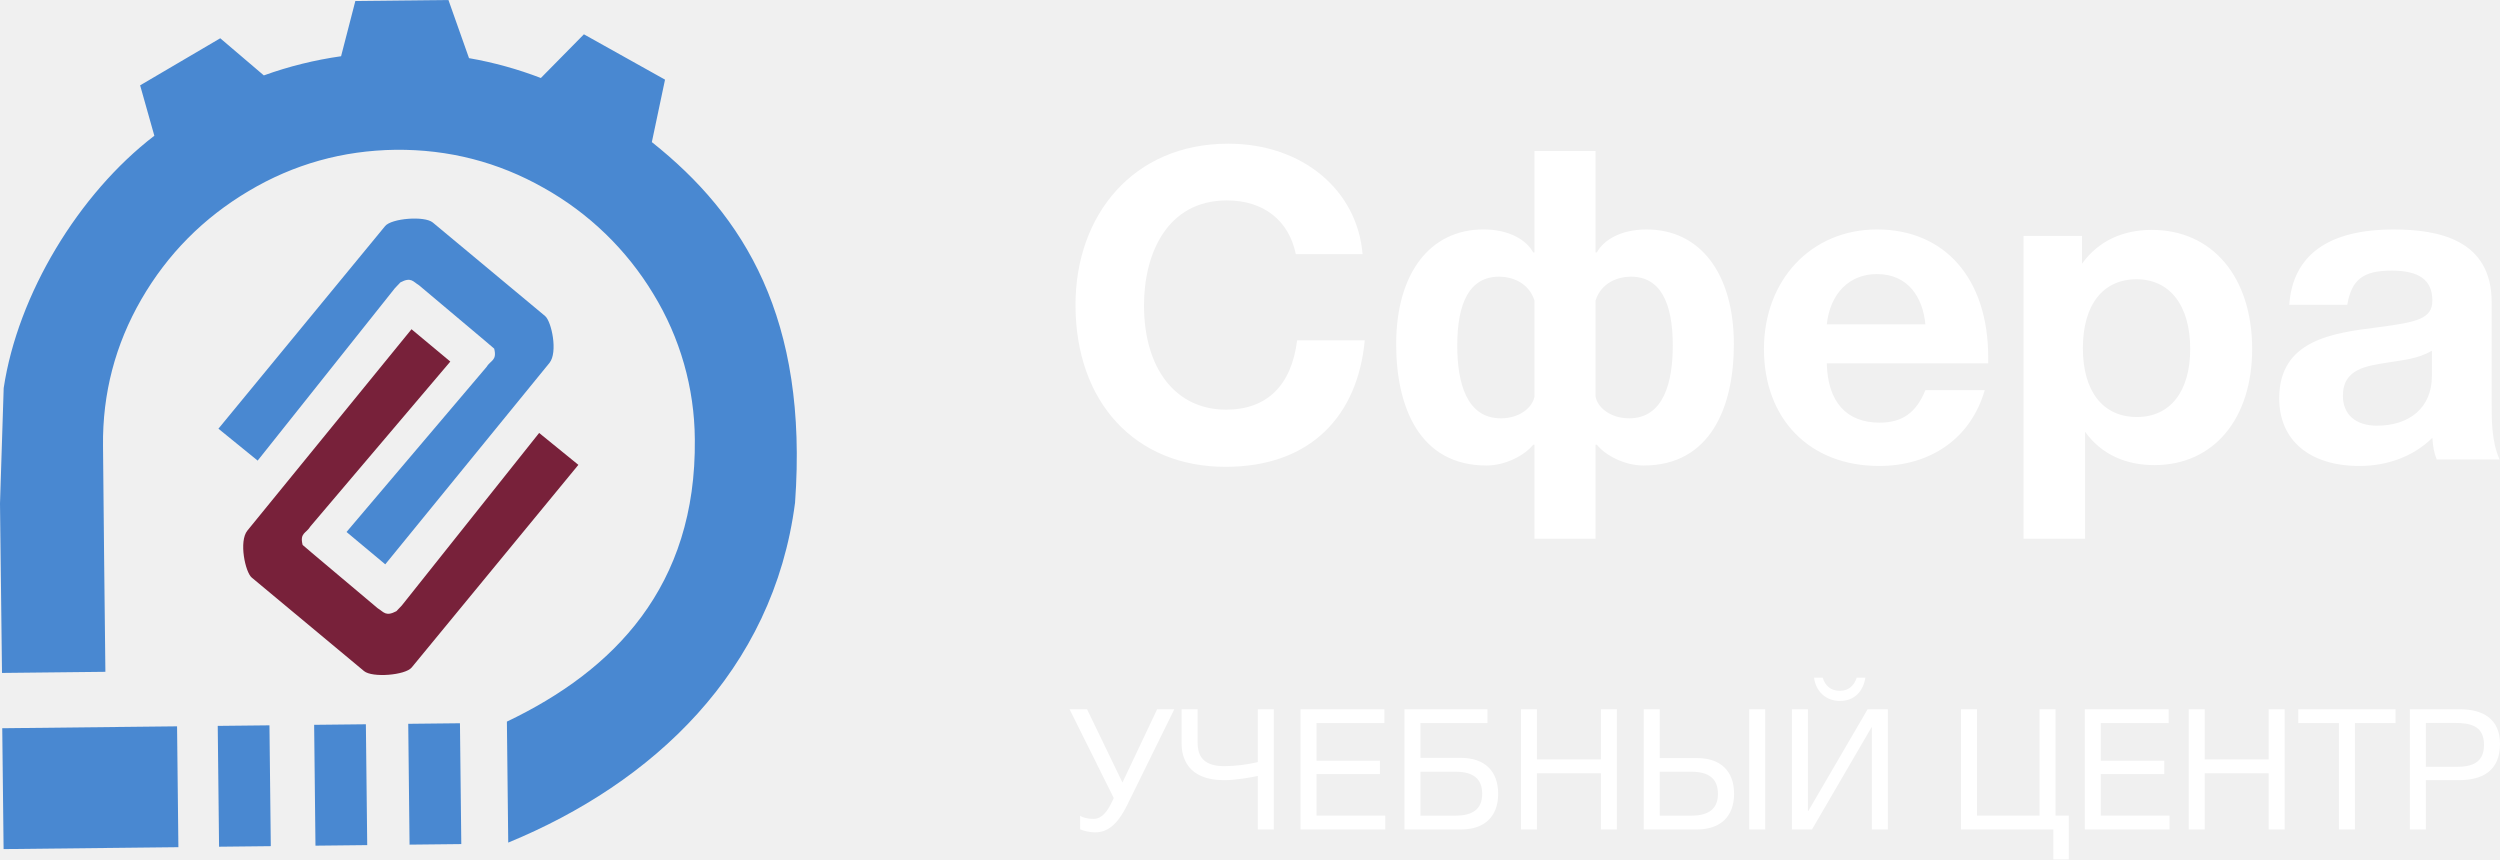
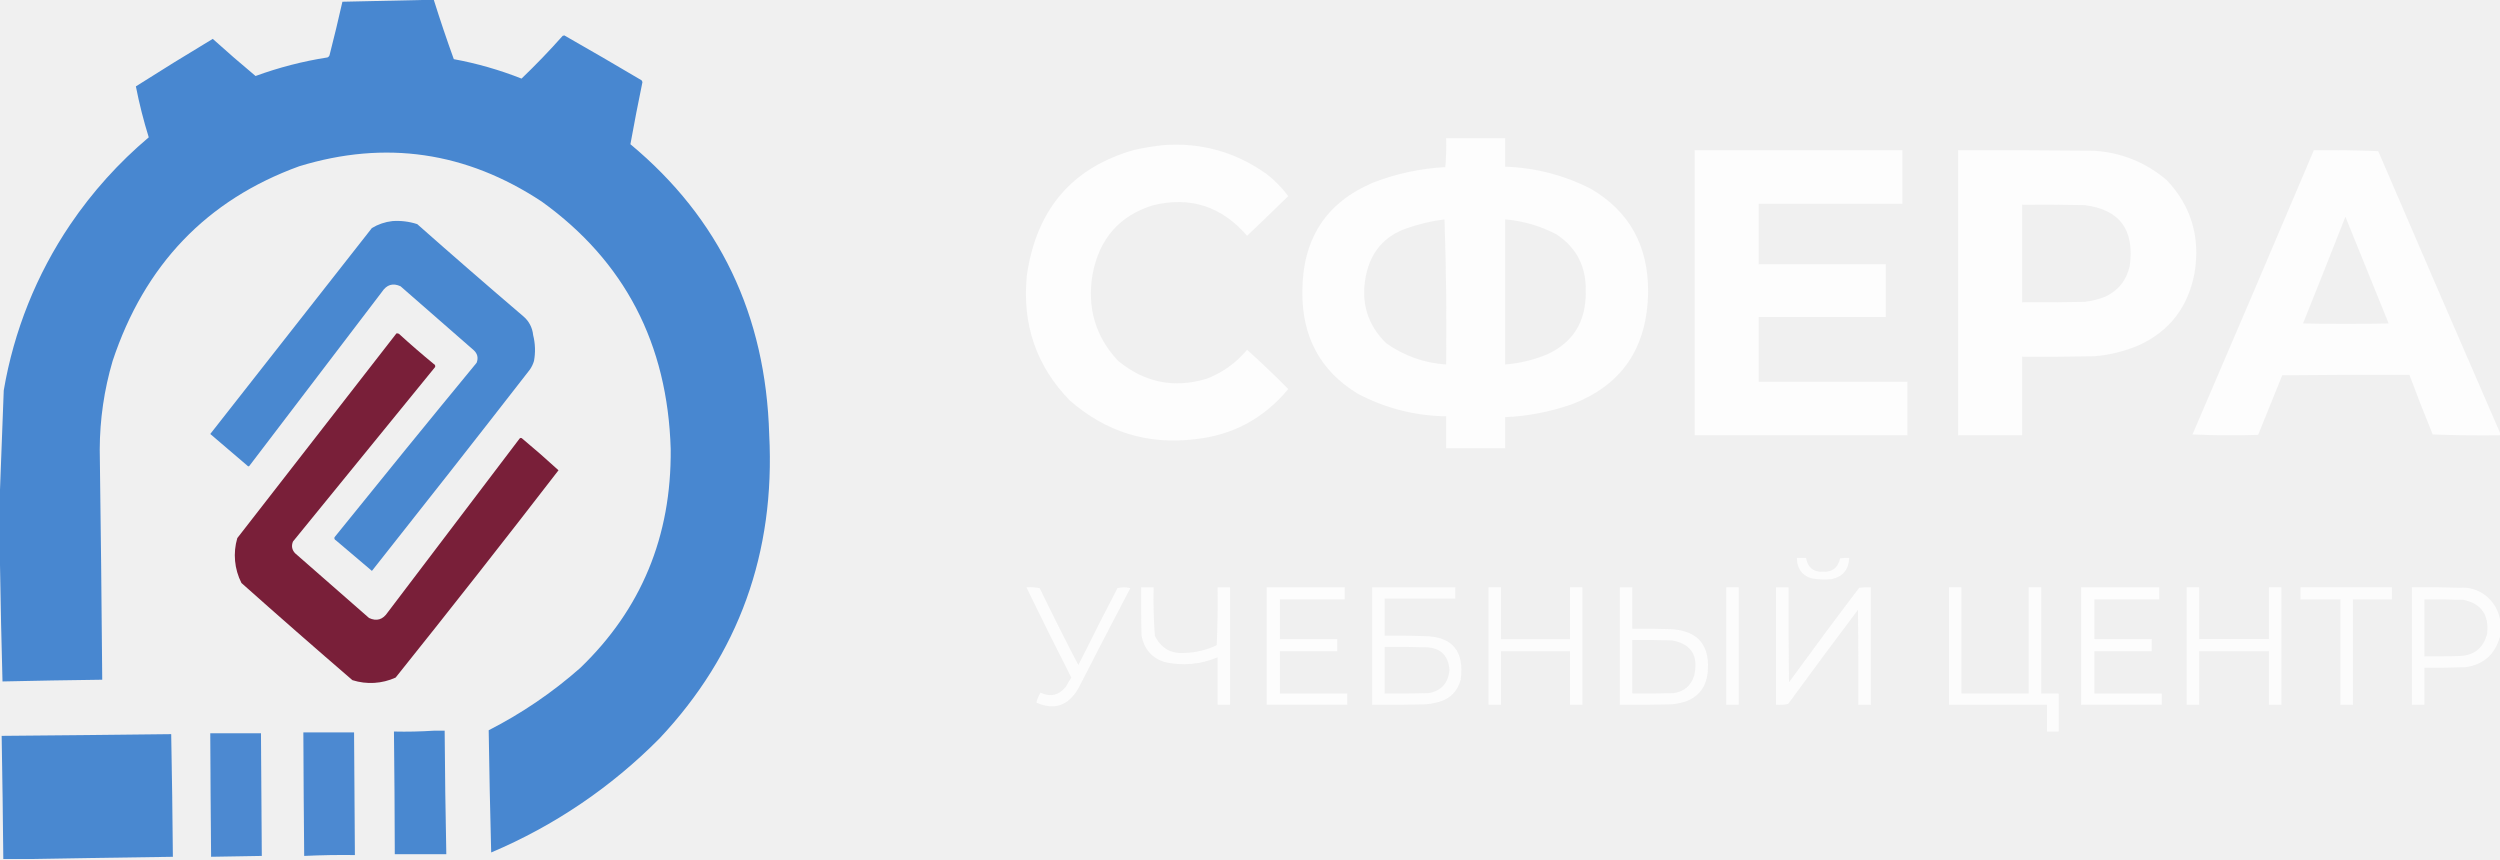
<svg xmlns="http://www.w3.org/2000/svg" width="160" height="55" fill="none" viewBox="0 0 160 55">
-   <g clip-path="url(#cmclip0_2311_2449)">
-     <path fill-rule="evenodd" clip-rule="evenodd" d="M27.698 14.24l7.187 5.985c.412.343.835 2.322.278 3.005L24.657 36.117l-2.48-2.07 8.95-10.548c.267-.45.698-.41.5-1.187l-.605-.517-4.199-3.533c-.39-.236-.505-.554-1.196-.19l-.35.367-8.787 11.04-2.511-2.042 10.67-12.97c.407-.494 2.52-.666 3.048-.227z" fill="#4988D1" />
-     <path fill-rule="evenodd" clip-rule="evenodd" d="M23.297 42.948l-7.187-5.984c-.412-.344-.835-2.322-.278-3.005l10.505-12.888 2.482 2.07-8.952 10.548c-.266.45-.698.41-.499 1.187l.605.517 4.198 3.534c.39.236.506.554 1.197.19l.35-.368 8.787-11.04 2.511 2.042-10.67 12.97c-.408.495-2.52.667-3.049.227z" fill="#78213A" />
-     <path d="M87.345 21.782h-4.329c-.363 2.884-1.926 4.436-4.55 4.436-3.212 0-5.25-2.606-5.25-6.681 0-3.3 1.48-6.71 5.305-6.71 2.346 0 3.965 1.276 4.412 3.438h4.272c-.335-4.075-3.826-7.069-8.6-7.069-6.087 0-9.773 4.575-9.773 10.313 0 6.238 3.825 10.368 9.605 10.368 5.445 0 8.46-3.271 8.907-8.095zm23.622.25c0-4.519-2.15-7.347-5.585-7.347-1.675 0-2.764.694-3.183 1.47h-.083V9.666h-3.91v6.487h-.083c-.42-.775-1.508-1.469-3.184-1.469-3.434 0-5.584 2.828-5.584 7.347 0 3.992 1.48 7.762 5.78 7.762 1.2 0 2.429-.637 2.988-1.33h.083v6.016h3.91v-6.016h.083c.558.693 1.787 1.33 2.988 1.33 4.3 0 5.78-3.77 5.78-7.762zm-3.909.083c0 2.357-.587 4.657-2.793 4.657-1.172 0-2.01-.665-2.149-1.386v-6.154c.362-1.137 1.423-1.525 2.261-1.525 1.871 0 2.681 1.636 2.681 4.408zm-8.852 3.271c-.14.721-.977 1.387-2.15 1.387-2.206 0-2.792-2.301-2.792-4.658 0-2.772.81-4.408 2.68-4.408.838 0 1.9.388 2.262 1.525v6.154zm28.816-.416h-3.797c-.587 1.442-1.48 2.08-2.932 2.08-2.123 0-3.323-1.331-3.379-3.798h10.331v-.388c0-5.018-2.764-8.179-7.12-8.179-4.188 0-7.232 3.216-7.232 7.652 0 4.49 2.932 7.485 7.372 7.485 3.267 0 5.863-1.746 6.757-4.852zm-3.797-4.213h-6.311c.223-1.996 1.452-3.216 3.211-3.216 1.983 0 2.932 1.47 3.1 3.216zm10.023-5.656h-3.741V34.48h3.937v-6.848c1.061 1.47 2.625 2.135 4.44 2.135 3.769 0 6.254-2.939 6.254-7.43 0-4.602-2.54-7.624-6.422-7.624-1.843 0-3.406.694-4.468 2.162v-1.774zm3.491 2.772c2.122 0 3.434 1.664 3.434 4.464 0 2.717-1.284 4.352-3.406 4.352-2.178 0-3.463-1.635-3.463-4.407 0-2.773 1.285-4.409 3.435-4.409zm23.231 11.533c-.531-1.22-.503-2.578-.503-3.881v-6.182c0-3.992-3.378-4.657-6.282-4.657-4.16 0-6.45 1.635-6.673 4.823h3.713c.279-1.636 1.033-2.19 2.848-2.19 1.759 0 2.597.61 2.597 1.913 0 1.164-.949 1.386-3.518 1.719-2.848.36-6.283.804-6.283 4.546 0 2.69 1.955 4.325 5.138 4.325 1.731 0 3.434-.582 4.663-1.802.056.638.084.86.279 1.386h4.021zm-4.328-6.958v1.608c0 2.051-1.452 3.188-3.518 3.188-1.369 0-2.178-.721-2.178-1.913 0-1.746 1.535-1.913 2.904-2.134 1.005-.167 1.871-.222 2.792-.749zM71.281 51.077l-.13.27c-.262.54-.61 1.06-1.154 1.06-.48 0-.73-.11-.87-.195v.864c.216.097.609.194.957.194.762 0 1.404-.432 2.057-1.75l3.015-6.128h-1.099l-2.22 4.69-2.265-4.69h-1.12l2.83 5.685zm10.244 2.01v-7.695H80.5v3.383a9.783 9.783 0 01-2.155.26c-1.557 0-1.698-.909-1.698-1.536v-2.107h-1.024v2.194c0 .854.349 2.345 2.722 2.345.74 0 1.775-.184 2.155-.27v3.426h1.024zm7.075-7.695h-5.366v7.695h5.421V52.2h-4.398v-2.66h4.06v-.853h-4.06v-2.41H88.6v-.886zm2.308 3.112v-2.226h4.289v-.886h-5.312v7.695h3.614c1.513 0 2.384-.833 2.384-2.28 0-1.46-.86-2.303-2.384-2.303h-2.591zm3.952 2.302c0 .94-.567 1.395-1.698 1.395h-2.254v-2.81h2.254c1.142 0 1.698.465 1.698 1.415zm8.621-5.414h-1.023v3.21h-4.093v-3.21h-1.023v7.695h1.023v-3.6h4.093v3.6h1.023v-7.695zm8.469 0v7.695h1.024v-7.695h-1.024zm-.969 5.414c0-1.459-.859-2.29-2.384-2.29h-2.373v-3.124h-1.023v7.695h3.396c1.514 0 2.384-.833 2.384-2.28zm-1.033 0c0 .94-.567 1.395-1.699 1.395h-2.025v-2.81h2.025c1.143 0 1.699.465 1.699 1.415zm9.438-7.436h-.556c-.174.52-.522.843-1.088.843-.555 0-.937-.324-1.089-.843h-.555c.109.865.751 1.492 1.654 1.492.947 0 1.492-.627 1.634-1.492zm-4.703 9.717h1.284l3.81-6.54h.022v6.54h1.023v-7.695h-1.295l-3.799 6.517h-.022v-6.517h-1.023v7.695zM131.414 55h.991v-2.8h-.849v-6.808h-1.024V52.2h-4.005v-6.808h-1.024v7.695h5.911V55zm7.381-9.608h-5.367v7.695h5.421V52.2h-4.398v-2.658h4.061v-.854h-4.061v-2.41h4.344v-.886zm7.424 0h-1.024v3.21h-4.093v-3.21h-1.023v7.695h1.023v-3.6h4.093v3.6h1.024v-7.695zm7.097 0h-6.226v.886h2.602v6.809h1.023v-6.81h2.601v-.885zm.915 0v7.695h1.023V49.93h2.101c1.513 0 2.645-.584 2.645-2.324 0-1.6-1.099-2.215-2.58-2.215h-3.189zm1.023.875h1.829c1.012 0 1.894.173 1.894 1.405 0 1.135-.762 1.405-1.753 1.405h-1.97v-2.81z" fill="#fff" />
-     <path fill-rule="evenodd" clip-rule="evenodd" d="M32.441 46.183l.086 7.743c9.23-3.798 16.966-10.965 18.357-21.76.846-11.755-3.23-18.365-9.166-23.071l.844-3.998-5.192-2.901-2.755 2.796a24.644 24.644 0 00-4.598-1.271L28.7 0l-5.958.064-.913 3.535c-1.698.241-3.346.65-4.943 1.227l-2.79-2.377-5.128 3.013.91 3.225C5.02 12.414 1.136 18.85.236 24.838L0 32.234c.048 4.15.122 10.677.128 10.834l6.617-.072c-.016-.313-.149-14.146-.152-14.47-.037-3.335.779-6.469 2.451-9.364 1.677-2.902 3.968-5.213 6.87-6.936 2.88-1.716 6.02-2.595 9.41-2.64 3.389-.03 6.548.781 9.466 2.434a19.05 19.05 0 017.02 6.785 18.042 18.042 0 012.659 9.309c.104 9.418-5.172 14.797-12.028 18.069zm-2.918 7.838l-.086-7.733-3.31.036.085 7.733 3.31-.036zm-6.021.066l-.086-7.734-3.311.036.085 7.734 3.312-.036zm-6.171.067l-.086-7.733-3.31.036.085 7.733 3.311-.036zm-5.913.066L.23 54.342l-.086-7.735 11.188-.122.085 7.735z" fill="#4988D1" />
+   <g clip-path="url(#cpclip0_526_5453)">
+     <mask id="cpa" style="mask-type:luminance" maskUnits="userSpaceOnUse" x="0" y="0" width="160" height="55">
+       <path d="M160 0H0v55h160V0z" fill="#fff" />
+     </mask>
+     <g mask="url(#cpa)" fill-rule="evenodd" clip-rule="evenodd">
+       <path d="M26.968 0h.798a94.386 94.386 0 001.277 3.786c1.48.272 2.93.688 4.335 1.244a47.277 47.277 0 002.633-2.736l.106-.028c1.655.943 3.304 1.901 4.947 2.875l.053.11a157.181 157.181 0 00-.771 3.98c5.703 4.742 8.664 10.933 8.883 18.573.394 7.577-1.946 14.063-7.021 19.457a33.505 33.505 0 01-10.772 7.297c-.069-2.61-.122-5.218-.16-7.822a28.28 28.28 0 005.852-3.98c3.915-3.763 5.848-8.434 5.797-14.012-.198-6.744-2.947-12.023-8.244-15.837-4.84-3.199-10.017-3.954-15.532-2.266-5.918 2.152-9.899 6.307-11.942 12.464a20.248 20.248 0 00-.824 5.666c.068 4.91.12 9.821.16 14.731-2.13.026-4.258.063-6.383.111A616.743 616.743 0 010 36.151v-4.81c.085-2.109.165-4.228.24-6.356a27.037 27.037 0 014.255-10.613A27.394 27.394 0 019.52 8.789a31.28 31.28 0 01-.824-3.261 229.789 229.789 0 014.92-3.04c.9.812 1.813 1.604 2.74 2.376a24.181 24.181 0 014.6-1.188.244.244 0 00.133-.138c.292-1.139.567-2.281.825-3.427L26.968 0z" fill="#4887D0" />
+       <path opacity=".99" d="M92.553 8.844h3.777v1.824c1.901.06 3.769.541 5.478 1.41 2.463 1.441 3.687 3.643 3.671 6.605-.049 3.597-1.698 6.002-4.947 7.214a14.905 14.905 0 01-4.202.802v1.99h-3.777v-2.046a12.357 12.357 0 01-5.691-1.465c-2.363-1.455-3.533-3.62-3.511-6.495.002-3.386 1.509-5.717 4.521-6.992a14.877 14.877 0 014.628-.995c.052-.616.07-1.234.053-1.852zm-.106 5.196c.106 3.077.142 6.172.106 9.287a7.43 7.43 0 01-3.83-1.355c-1.213-1.183-1.647-2.63-1.303-4.339.313-1.507 1.174-2.511 2.58-3.012a11.83 11.83 0 012.447-.58zm3.883 0c1.15.096 2.27.424 3.297.968 1.285.853 1.905 2.079 1.862 3.675.016 1.912-.818 3.248-2.5 4.008-.85.35-1.747.564-2.66.636V14.04zM74.468 9.286c2.414-.174 4.612.443 6.596 1.852.52.402.985.877 1.383 1.41-.869.856-1.746 1.704-2.633 2.542-1.617-1.874-3.612-2.528-5.984-1.962-2.174.656-3.478 2.14-3.91 4.45-.35 2.128.19 3.961 1.622 5.5 1.696 1.406 3.593 1.793 5.692 1.16a6.296 6.296 0 002.58-1.851c.902.806 1.78 1.644 2.633 2.515-1.569 1.883-3.554 2.952-5.958 3.206-3.035.373-5.712-.456-8.032-2.488-2.135-2.196-3.048-4.859-2.74-7.987.609-4.238 2.904-6.919 6.89-8.043a17.66 17.66 0 011.86-.304zM108.458 9.618h13.297v3.427h-9.202v3.87h8.139v3.372h-8.139v4.145h9.522v3.427h-13.617V9.62zM125.319 9.618c2.89-.009 5.78 0 8.671.028 1.762.107 3.322.733 4.68 1.88 1.565 1.653 2.158 3.634 1.782 5.942-.41 2.176-1.589 3.715-3.537 4.615a8.993 8.993 0 01-2.925.719c-1.525.027-3.05.037-4.575.027v5.03h-4.096V9.62zm4.096 3.483c1.33-.01 2.66 0 3.989.027 2.25.273 3.216 1.572 2.899 3.897-.212.922-.735 1.576-1.569 1.963a5.03 5.03 0 01-1.33.331c-1.329.028-2.659.037-3.989.028V13.1zM160 27.694v.165c-1.437.019-2.873 0-4.308-.055a124.612 124.612 0 01-1.49-3.814c-2.712-.01-5.425 0-8.138.028l-1.543 3.814a53.288 53.288 0 01-4.202-.028c2.605-6.057 5.193-12.119 7.766-18.186 1.378-.018 2.752 0 4.123.056A4092.83 4092.83 0 00160 27.694zm-9.893-13.82c.926 2.27 1.847 4.545 2.766 6.827-1.827.037-3.653.037-5.479 0 .912-2.273 1.816-4.548 2.713-6.827z" fill="#FDFDFD" />
+       <path opacity=".99" d="M25.106 14.15c.539-.04 1.08.026 1.596.194a525.046 525.046 0 006.808 5.915c.347.296.567.723.612 1.188.136.542.155 1.108.053 1.658-.06.198-.15.385-.266.553-3.35 4.312-6.72 8.605-10.106 12.88l-2.314-1.963a.143.143 0 01-.079-.08.153.153 0 010-.113c3.012-3.738 6.043-7.46 9.095-11.166.118-.312.056-.58-.186-.802l-4.681-4.09c-.489-.23-.888-.11-1.197.36L15.957 29.82a.065.065 0 01-.083.02.068.068 0 01-.023-.02l-2.394-2.045 10.346-13.183c.4-.24.844-.39 1.303-.442z" fill="#4887D0" />
+       <path d="M25.372 21.337a.258.258 0 01.16.027c.729.666 1.473 1.31 2.234 1.935a.141.141 0 01.078.08.154.154 0 01.002.114L18.75 34.658c-.113.28-.068.529.133.747l4.734 4.145c.488.23.887.11 1.197-.359l8.43-11.11a.108.108 0 01.074-.052.103.103 0 01.086.024 64.815 64.815 0 012.34 2.045A914.047 914.047 0 0125.32 43.365a3.85 3.85 0 01-2.766.165 569.47 569.47 0 01-7.101-6.218 3.904 3.904 0 01-.266-2.874l10.186-13.101z" fill="#791F39" />
+       <path opacity=".93" d="M115 35.708h.585c.112.617.475.912 1.091.885.595.025.959-.26 1.09-.857.194-.027.39-.037.585-.028-.036.745-.408 1.197-1.117 1.355-.444.048-.891.03-1.33-.056-.598-.207-.899-.64-.904-1.299z" fill="#FDFDFD" />
+       <path opacity=".94" d="M65.691 37.588c.285-.018.571 0 .852.055a155.395 155.395 0 002.473 4.92c.82-1.65 1.653-3.29 2.5-4.92.27-.072.554-.072.824 0a684.602 684.602 0 00-3.324 6.412c-.652 1.117-1.547 1.42-2.686.912.05-.227.14-.442.266-.636.636.299 1.177.17 1.622-.386.108-.198.224-.392.346-.58a290.364 290.364 0 01-2.873-5.777zM73.032 37.588h.798a31.652 31.652 0 00.08 3.095c.385.796 1.014 1.164 1.888 1.106a5.053 5.053 0 002.074-.498 64.59 64.59 0 00.053-3.703h.798v7.517h-.798v-3.04a5.526 5.526 0 01-3.404.304c-.806-.265-1.293-.827-1.463-1.686-.026-1.032-.035-2.063-.026-3.095z" fill="#FDFDFD" />
+       <path opacity=".97" d="M81.064 37.588h5v.774h-4.149v2.542h3.67v.774h-3.67v2.709h4.308v.718h-5.159v-7.517z" fill="#FDFDFD" />
+       <path opacity=".94" d="M87.82 37.588h5.319v.718h-4.522v2.377c.851-.009 1.702 0 2.553.028 1.789.034 2.56.964 2.314 2.791-.202.727-.655 1.197-1.356 1.41-.296.084-.599.14-.904.166-1.135.027-2.27.037-3.405.027v-7.517zm.797 3.814c.922-.01 1.844 0 2.766.028.865.078 1.326.567 1.383 1.464-.086.836-.53 1.325-1.33 1.465-.939.028-1.879.037-2.819.028v-2.985z" fill="#FDFDFD" />
+       <path opacity=".93" d="M95.266 37.588h.798v3.316h4.415v-3.316h.798v7.517h-.798v-3.427h-4.415v3.428h-.798v-7.518z" fill="#FDFDFD" />
+       <path opacity=".94" d="M103.67 37.588h.798v2.653c.851-.01 1.702 0 2.553.028 1.703.134 2.456 1.083 2.261 2.846-.109.846-.544 1.427-1.303 1.742a3.996 3.996 0 01-1.011.22 98.25 98.25 0 01-3.298.029v-7.518zm.798 3.372c.851-.01 1.702 0 2.553.027 1.222.226 1.692.972 1.41 2.24-.206.655-.64 1.033-1.303 1.132-.887.028-1.773.037-2.66.028V40.96z" fill="#FDFDFD" />
+       <path opacity=".93" d="M110.479 37.588h.797v7.517h-.797v-7.517z" fill="#FDFDFD" />
+       <path opacity=".94" d="M113.67 37.588h.798c-.009 2.027 0 4.054.027 6.08a368.642 368.642 0 014.495-6.052c.247-.028.496-.037.744-.028v7.518h-.798c.009-2.027.001-4.054-.026-6.08a565.686 565.686 0 00-4.468 6.024 2.839 2.839 0 01-.772.056v-7.518z" fill="#FDFDFD" />
+       <path opacity=".96" d="M124.734 37.588h.798v6.799h4.308v-6.8h.798v6.8h1.117v2.432h-.745v-1.714h-6.276v-7.517z" fill="#FDFDFD" />
+       <path opacity=".97" d="M133.191 37.588h5v.774h-4.149v2.542h3.671v.774h-3.671v2.709h4.309v.718h-5.16v-7.517z" fill="#FDFDFD" />
+       <path opacity=".95" d="M139.947 37.588h.798v3.316h4.468v-3.316h.798v7.517h-.798v-3.427h-4.468v3.428h-.798v-7.518z" fill="#FDFDFD" />
+       <path opacity=".93" d="M147.234 37.588h5.851v.774h-2.5v6.743h-.798v-6.743h-2.553v-.774z" fill="#FDFDFD" />
+       <path opacity=".95" d="M160 39.633v1.106c-.325 1.157-1.07 1.81-2.234 1.962-.869.028-1.737.037-2.606.028v2.377h-.798v-7.518c1.028-.01 2.057 0 3.085.028a2.36 2.36 0 011.643.507c.47.372.794.909.91 1.51zm-4.84-1.271c.833-.01 1.667 0 2.5.027 1.148.24 1.653.968 1.516 2.184-.246.898-.822 1.367-1.729 1.41-.762.027-1.525.036-2.287.027v-3.648z" fill="#FDFDFD" />
+       <path opacity=".99" d="M27.766 46.764h.692c.017 2.636.053 5.271.106 7.904h-3.298a824.847 824.847 0 00-.053-7.85c.86.02 1.711 0 2.553-.054z" fill="#4887D0" />
+       <path opacity=".98" d="M19.415 46.874h3.245l.053 7.85a53.503 53.503 0 00-3.245.055 1277.4 1277.4 0 01-.053-7.905zM13.457 46.93h3.245l.053 7.849c-1.082.013-2.163.031-3.245.055-.024-2.635-.042-5.27-.053-7.904z" fill="#4887D0" />
+       <path opacity=".99" d="M.532 55h-.32a917.96 917.96 0 00-.106-7.905c3.617-.03 7.234-.067 10.851-.11.05 2.616.085 5.233.107 7.85-3.52.048-7.03.103-10.532.165z" fill="#4887D0" />
+     </g>
  </g>
  <defs>
-     <clipPath id="cmclip0_2311_2449">
+     <clipPath id="cpclip0_526_5453">
      <path fill="#fff" d="M0 0h160v55H0z" />
    </clipPath>
  </defs>
</svg>
